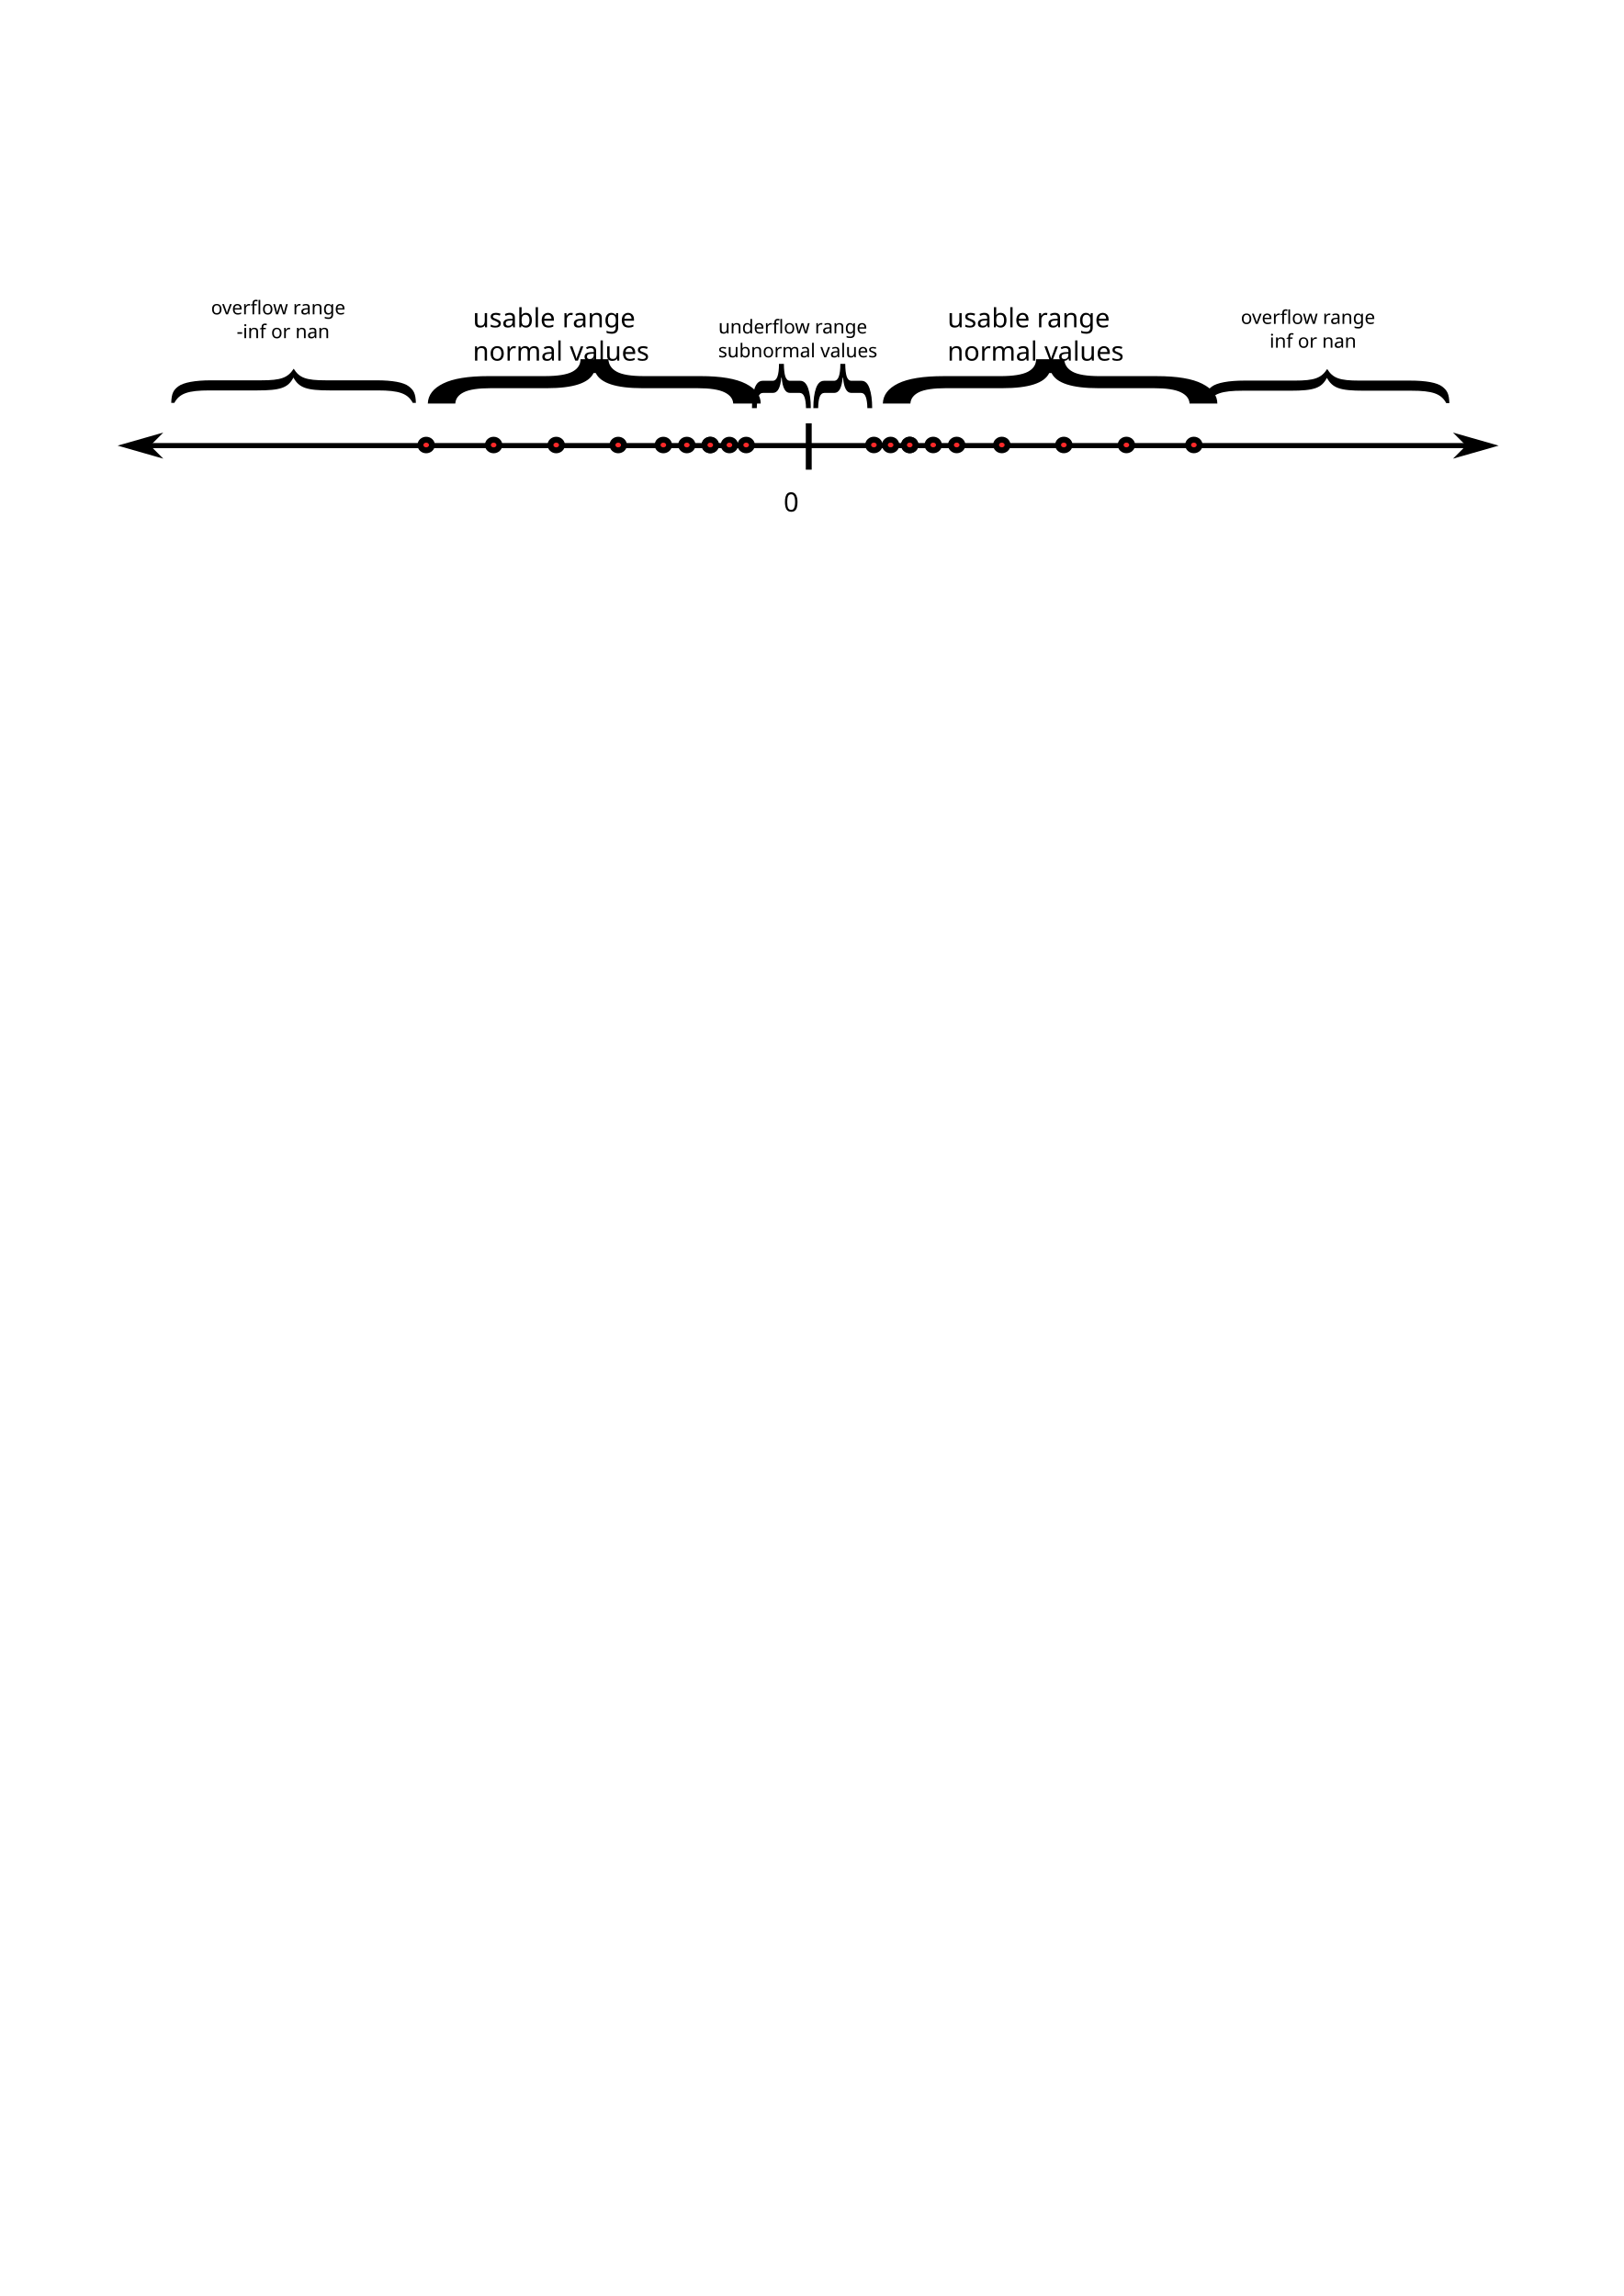
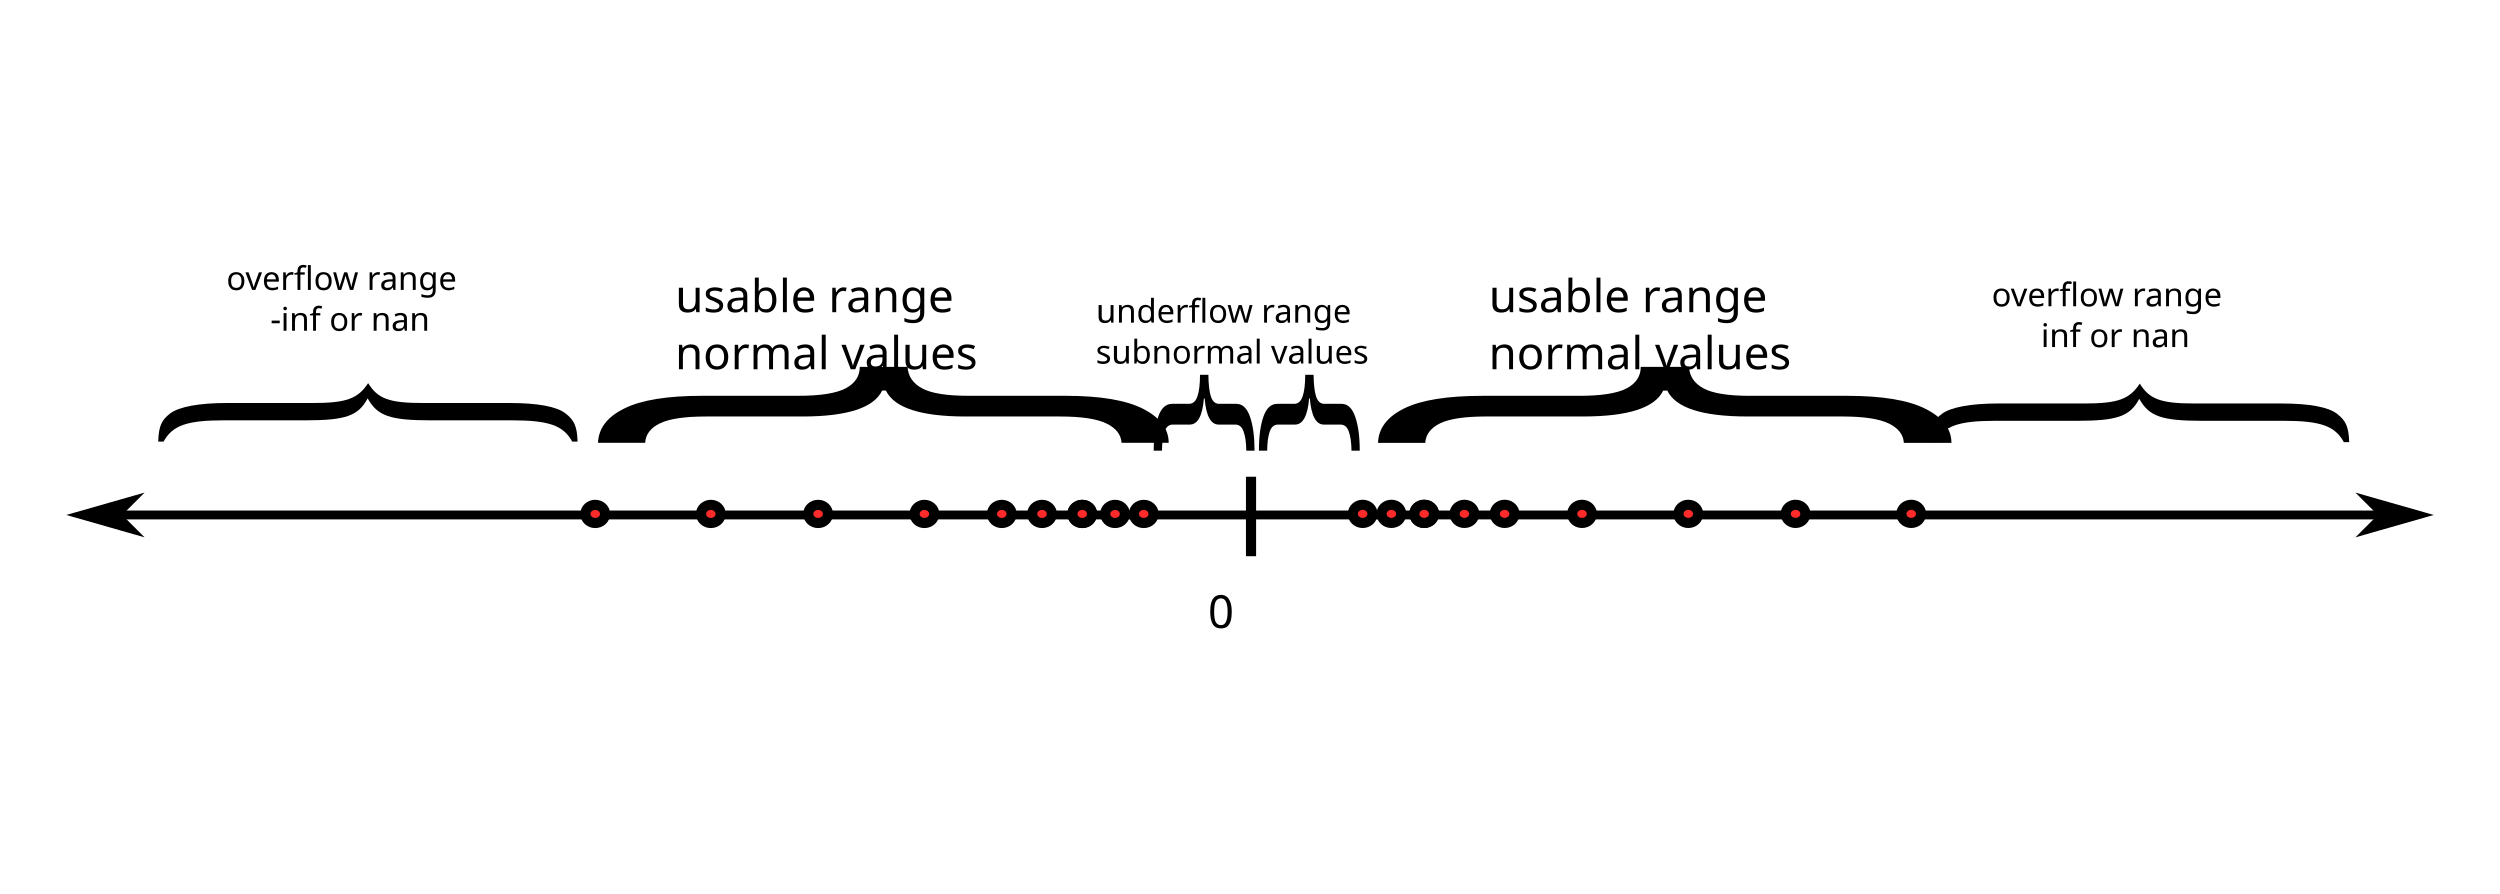
- <svg xmlns="http://www.w3.org/2000/svg" width="210mm" height="297mm" viewBox="0 0 210 297" version="1.1" id="svg5">
+ <svg xmlns="http://www.w3.org/2000/svg" width="188.619mm" height="67.428mm" viewBox="0 0 188.619 67.428" version="1.1" id="svg5">
  <defs id="defs2">
-     <marker style="overflow:visible" id="Arrow1Sstart" refX="0.0" refY="0.0" orient="auto">
-       <path transform="scale(0.2) translate(6,0)" style="fill-rule:evenodd;fill:context-stroke;stroke:context-stroke;stroke-width:1.0pt" d="M 0.0,0.0 L 5.0,-5.0 L -12.5,0.0 L 5.0,5.0 L 0.0,0.0 z " id="path871" />
+     <marker style="overflow:visible" id="Arrow1Sstart" refX="0" refY="0" orient="auto">
+       <path transform="matrix(0.2,0,0,0.2,1.2,0)" style="fill:context-stroke;fill-rule:evenodd;stroke:context-stroke;stroke-width:1pt" d="M 0,0 5,-5 -12.5,0 5,5 Z" id="path871" />
    </marker>
-     <marker style="overflow:visible;" id="Arrow1Send" refX="0.0" refY="0.0" orient="auto">
-       <path transform="scale(0.2) rotate(180) translate(6,0)" style="fill-rule:evenodd;fill:context-stroke;stroke:context-stroke;stroke-width:1.0pt;" d="M 0.0,0.0 L 5.0,-5.0 L -12.5,0.0 L 5.0,5.0 L 0.0,0.0 z " id="path874" />
+     <marker style="overflow:visible" id="Arrow1Send" refX="0" refY="0" orient="auto">
+       <path transform="matrix(-0.2,0,0,-0.2,-1.2,0)" style="fill:context-stroke;fill-rule:evenodd;stroke:context-stroke;stroke-width:1pt" d="M 0,0 5,-5 -12.5,0 5,5 Z" id="path874" />
    </marker>
-     <marker style="overflow:visible" id="Arrow1Mstart" refX="0.0" refY="0.0" orient="auto">
-       <path transform="scale(0.4) translate(10,0)" style="fill-rule:evenodd;fill:context-stroke;stroke:context-stroke;stroke-width:1.0pt" d="M 0.0,0.0 L 5.0,-5.0 L -12.5,0.0 L 5.0,5.0 L 0.0,0.0 z " id="path865" />
+     <marker style="overflow:visible" id="Arrow1Mstart" refX="0" refY="0" orient="auto">
+       <path transform="matrix(0.4,0,0,0.4,4,0)" style="fill:context-stroke;fill-rule:evenodd;stroke:context-stroke;stroke-width:1pt" d="M 0,0 5,-5 -12.5,0 5,5 Z" id="path865" />
    </marker>
-     <marker style="overflow:visible" id="Arrow1Lstart" refX="0.0" refY="0.0" orient="auto">
-       <path transform="scale(0.8) translate(12.5,0)" style="fill-rule:evenodd;fill:context-stroke;stroke:context-stroke;stroke-width:1.0pt" d="M 0.0,0.0 L 5.0,-5.0 L -12.5,0.0 L 5.0,5.0 L 0.0,0.0 z " id="path859" />
+     <marker style="overflow:visible" id="Arrow1Lstart" refX="0" refY="0" orient="auto">
+       <path transform="matrix(0.8,0,0,0.8,10,0)" style="fill:context-stroke;fill-rule:evenodd;stroke:context-stroke;stroke-width:1pt" d="M 0,0 5,-5 -12.5,0 5,5 Z" id="path859" />
    </marker>
-     <marker style="overflow:visible;" id="marker1427" refX="0.0" refY="0.0" orient="auto">
-       <path transform="scale(0.8) rotate(180) translate(12.5,0)" style="fill-rule:evenodd;fill:context-stroke;stroke:context-stroke;stroke-width:1.0pt;" d="M 0.0,0.0 L 5.0,-5.0 L -12.5,0.0 L 5.0,5.0 L 0.0,0.0 z " id="path1425" />
+     <marker style="overflow:visible" id="marker1427" refX="0" refY="0" orient="auto">
+       <path transform="matrix(-0.8,0,0,-0.8,-10,0)" style="fill:context-stroke;fill-rule:evenodd;stroke:context-stroke;stroke-width:1pt" d="M 0,0 5,-5 -12.5,0 5,5 Z" id="path1425" />
    </marker>
-     <marker style="overflow:visible;" id="Arrow1Lend" refX="0.0" refY="0.0" orient="auto">
-       <path transform="scale(0.8) rotate(180) translate(12.5,0)" style="fill-rule:evenodd;fill:context-stroke;stroke:context-stroke;stroke-width:1.0pt;" d="M 0.0,0.0 L 5.0,-5.0 L -12.5,0.0 L 5.0,5.0 L 0.0,0.0 z " id="path862" />
+     <marker style="overflow:visible" id="Arrow1Lend" refX="0" refY="0" orient="auto">
+       <path transform="matrix(-0.8,0,0,-0.8,-10,0)" style="fill:context-stroke;fill-rule:evenodd;stroke:context-stroke;stroke-width:1pt" d="M 0,0 5,-5 -12.5,0 5,5 Z" id="path862" />
    </marker>
-     <marker style="overflow:visible;" id="marker1374" refX="0.0" refY="0.0" orient="auto">
-       <path transform="scale(0.4) rotate(180) translate(10,0)" style="fill-rule:evenodd;fill:context-stroke;stroke:context-stroke;stroke-width:1.0pt;" d="M 0.0,0.0 L 5.0,-5.0 L -12.5,0.0 L 5.0,5.0 L 0.0,0.0 z " id="path1372" />
+     <marker style="overflow:visible" id="marker1374" refX="0" refY="0" orient="auto">
+       <path transform="matrix(-0.4,0,0,-0.4,-4,0)" style="fill:context-stroke;fill-rule:evenodd;stroke:context-stroke;stroke-width:1pt" d="M 0,0 5,-5 -12.5,0 5,5 Z" id="path1372" />
    </marker>
-     <marker style="overflow:visible;" id="marker1249" refX="0.0" refY="0.0" orient="auto">
-       <path transform="scale(1.1) rotate(180) translate(1,0)" d="M 8.719,4.034 L -2.207,0.016 L 8.719,-4.002 C 6.973,-1.63 6.983,1.616 8.719,4.034 z " style="stroke:context-stroke;fill-rule:evenodd;fill:context-stroke;stroke-width:0.625;stroke-linejoin:round;" id="path1247" />
+     <marker style="overflow:visible" id="marker1249" refX="0" refY="0" orient="auto">
+       <path transform="matrix(-1.1,0,0,-1.1,-1.1,0)" d="M 8.719,4.034 -2.207,0.016 8.719,-4.002 c -1.745,2.372 -1.735,5.617 -6e-7,8.035 z" style="fill:context-stroke;fill-rule:evenodd;stroke:context-stroke;stroke-width:0.625;stroke-linejoin:round" id="path1247" />
    </marker>
-     <marker style="overflow:visible;" id="Arrow1Mend" refX="0.0" refY="0.0" orient="auto">
-       <path transform="scale(0.4) rotate(180) translate(10,0)" style="fill-rule:evenodd;fill:context-stroke;stroke:context-stroke;stroke-width:1.0pt;" d="M 0.0,0.0 L 5.0,-5.0 L -12.5,0.0 L 5.0,5.0 L 0.0,0.0 z " id="path868" />
+     <marker style="overflow:visible" id="Arrow1Mend" refX="0" refY="0" orient="auto">
+       <path transform="matrix(-0.4,0,0,-0.4,-4,0)" style="fill:context-stroke;fill-rule:evenodd;stroke:context-stroke;stroke-width:1pt" d="M 0,0 5,-5 -12.5,0 5,5 Z" id="path868" />
    </marker>
-     <marker style="overflow:visible" id="Arrow2Lstart" refX="0.0" refY="0.0" orient="auto">
-       <path transform="scale(1.1) translate(1,0)" d="M 8.719,4.034 L -2.207,0.016 L 8.719,-4.002 C 6.973,-1.63 6.983,1.616 8.719,4.034 z " style="stroke:context-stroke;fill-rule:evenodd;fill:context-stroke;stroke-width:0.625;stroke-linejoin:round" id="path877" />
+     <marker style="overflow:visible" id="Arrow2Lstart" refX="0" refY="0" orient="auto">
+       <path transform="matrix(1.1,0,0,1.1,1.1,0)" d="M 8.719,4.034 -2.207,0.016 8.719,-4.002 c -1.745,2.372 -1.735,5.617 -6e-7,8.035 z" style="fill:context-stroke;fill-rule:evenodd;stroke:context-stroke;stroke-width:0.625;stroke-linejoin:round" id="path877" />
    </marker>
-     <marker style="overflow:visible;" id="Arrow2Lend" refX="0.0" refY="0.0" orient="auto">
-       <path transform="scale(1.1) rotate(180) translate(1,0)" d="M 8.719,4.034 L -2.207,0.016 L 8.719,-4.002 C 6.973,-1.63 6.983,1.616 8.719,4.034 z " style="stroke:context-stroke;fill-rule:evenodd;fill:context-stroke;stroke-width:0.625;stroke-linejoin:round;" id="path880" />
+     <marker style="overflow:visible" id="Arrow2Lend" refX="0" refY="0" orient="auto">
+       <path transform="matrix(-1.1,0,0,-1.1,-1.1,0)" d="M 8.719,4.034 -2.207,0.016 8.719,-4.002 c -1.745,2.372 -1.735,5.617 -6e-7,8.035 z" style="fill:context-stroke;fill-rule:evenodd;stroke:context-stroke;stroke-width:0.625;stroke-linejoin:round" id="path880" />
    </marker>
-     <marker style="overflow:visible;" id="Arrow2Mend" refX="0.0" refY="0.0" orient="auto">
-       <path transform="scale(0.6) rotate(180) translate(0,0)" d="M 8.719,4.034 L -2.207,0.016 L 8.719,-4.002 C 6.973,-1.63 6.983,1.616 8.719,4.034 z " style="stroke:context-stroke;fill-rule:evenodd;fill:context-stroke;stroke-width:0.625;stroke-linejoin:round;" id="path886" />
+     <marker style="overflow:visible" id="Arrow2Mend" refX="0" refY="0" orient="auto">
+       <path transform="scale(-0.6)" d="M 8.719,4.034 -2.207,0.016 8.719,-4.002 c -1.745,2.372 -1.735,5.617 -6e-7,8.035 z" style="fill:context-stroke;fill-rule:evenodd;stroke:context-stroke;stroke-width:0.625;stroke-linejoin:round" id="path886" />
    </marker>
-     <marker style="overflow:visible;" id="Arrow2Send" refX="0.0" refY="0.0" orient="auto">
-       <path transform="scale(0.3) rotate(180) translate(-2.3,0)" d="M 8.719,4.034 L -2.207,0.016 L 8.719,-4.002 C 6.973,-1.63 6.983,1.616 8.719,4.034 z " style="stroke:context-stroke;fill-rule:evenodd;fill:context-stroke;stroke-width:0.625;stroke-linejoin:round;" id="path892" />
+     <marker style="overflow:visible" id="Arrow2Send" refX="0" refY="0" orient="auto">
+       <path transform="matrix(-0.3,0,0,-0.3,0.69,0)" d="M 8.719,4.034 -2.207,0.016 8.719,-4.002 c -1.745,2.372 -1.735,5.617 -6e-7,8.035 z" style="fill:context-stroke;fill-rule:evenodd;stroke:context-stroke;stroke-width:0.625;stroke-linejoin:round" id="path892" />
    </marker>
-     <marker style="overflow:visible" id="Arrow2Mstart" refX="0.0" refY="0.0" orient="auto">
-       <path transform="scale(0.6) translate(0,0)" d="M 8.719,4.034 L -2.207,0.016 L 8.719,-4.002 C 6.973,-1.63 6.983,1.616 8.719,4.034 z " style="stroke:context-stroke;fill-rule:evenodd;fill:context-stroke;stroke-width:0.625;stroke-linejoin:round" id="path883" />
+     <marker style="overflow:visible" id="Arrow2Mstart" refX="0" refY="0" orient="auto">
+       <path transform="scale(0.6)" d="M 8.719,4.034 -2.207,0.016 8.719,-4.002 c -1.745,2.372 -1.735,5.617 -6e-7,8.035 z" style="fill:context-stroke;fill-rule:evenodd;stroke:context-stroke;stroke-width:0.625;stroke-linejoin:round" id="path883" />
    </marker>
  </defs>
-   <g id="layer1">
+   <g id="layer1" transform="translate(-10.21143,-18.78985)">
    <path style="fill:none;stroke:#000000;stroke-width:0.665;stroke-linecap:butt;stroke-linejoin:miter;stroke-miterlimit:4;stroke-dasharray:none;stroke-opacity:1;marker-start:url(#Arrow1Mstart);marker-end:url(#Arrow1Mend)" d="m 16.522,57.643 c 175.998,0 175.998,0 175.998,0" id="path1423" />
    <path style="fill:none;stroke:#000000;stroke-width:0.765;stroke-linecap:butt;stroke-linejoin:miter;stroke-miterlimit:4;stroke-dasharray:none;stroke-opacity:1" d="m 104.598,54.76 c 0,5.992 0,5.992 0,5.992" id="path1775" />
    <ellipse style="fill:#ff2a2a;stroke:#000000;stroke-width:0.765;stroke-linejoin:round;stroke-miterlimit:4;stroke-dasharray:none" id="path1879" cx="85.794" cy="57.565" rx="0.742" ry="0.685" />
    <ellipse style="fill:#ff2a2a;stroke:#000000;stroke-width:0.765;stroke-linejoin:round;stroke-miterlimit:4;stroke-dasharray:none" id="ellipse1963" cx="91.864" cy="57.565" rx="0.742" ry="0.685" />
    <ellipse style="fill:#ff2a2a;stroke:#000000;stroke-width:0.765;stroke-linejoin:round;stroke-miterlimit:4;stroke-dasharray:none" id="ellipse1965" cx="91.864" cy="57.565" rx="0.742" ry="0.685" />
    <ellipse style="fill:#ff2a2a;stroke:#000000;stroke-width:0.765;stroke-linejoin:round;stroke-miterlimit:4;stroke-dasharray:none" id="ellipse1967" cx="88.83" cy="57.565" rx="0.742" ry="0.685" />
    <ellipse style="fill:#ff2a2a;stroke:#000000;stroke-width:0.765;stroke-linejoin:round;stroke-miterlimit:4;stroke-dasharray:none" id="ellipse1969" cx="94.339" cy="57.565" rx="0.742" ry="0.685" />
    <ellipse style="fill:#ff2a2a;stroke:#000000;stroke-width:0.765;stroke-linejoin:round;stroke-miterlimit:4;stroke-dasharray:none" id="ellipse1971" cx="96.504" cy="57.565" rx="0.742" ry="0.685" />
    <ellipse style="fill:#ff2a2a;stroke:#000000;stroke-width:0.765;stroke-linejoin:round;stroke-miterlimit:4;stroke-dasharray:none" id="ellipse1973" cx="79.956" cy="57.565" rx="0.742" ry="0.685" />
    <ellipse style="fill:#ff2a2a;stroke:#000000;stroke-width:0.765;stroke-linejoin:round;stroke-miterlimit:4;stroke-dasharray:none" id="ellipse1975" cx="71.937" cy="57.565" rx="0.742" ry="0.685" />
    <ellipse style="fill:#ff2a2a;stroke:#000000;stroke-width:0.765;stroke-linejoin:round;stroke-miterlimit:4;stroke-dasharray:none" id="ellipse1979" cx="63.844" cy="57.565" rx="0.742" ry="0.685" />
    <ellipse style="fill:#ff2a2a;stroke:#000000;stroke-width:0.765;stroke-linejoin:round;stroke-miterlimit:4;stroke-dasharray:none" id="ellipse1983" cx="55.12" cy="57.565" rx="0.742" ry="0.685" />
    <ellipse style="fill:#ff2a2a;stroke:#000000;stroke-width:0.765;stroke-linejoin:round;stroke-miterlimit:4;stroke-dasharray:none" id="ellipse2065" cx="-123.732" cy="-57.56" rx="0.742" ry="0.685" transform="scale(-1)" />
    <ellipse style="fill:#ff2a2a;stroke:#000000;stroke-width:0.765;stroke-linejoin:round;stroke-miterlimit:4;stroke-dasharray:none" id="ellipse2067" cx="-117.662" cy="-57.56" rx="0.742" ry="0.685" transform="scale(-1)" />
    <ellipse style="fill:#ff2a2a;stroke:#000000;stroke-width:0.765;stroke-linejoin:round;stroke-miterlimit:4;stroke-dasharray:none" id="ellipse2069" cx="-117.662" cy="-57.56" rx="0.742" ry="0.685" transform="scale(-1)" />
    <ellipse style="fill:#ff2a2a;stroke:#000000;stroke-width:0.765;stroke-linejoin:round;stroke-miterlimit:4;stroke-dasharray:none" id="ellipse2071" cx="-120.697" cy="-57.56" rx="0.742" ry="0.685" transform="scale(-1)" />
    <ellipse style="fill:#ff2a2a;stroke:#000000;stroke-width:0.765;stroke-linejoin:round;stroke-miterlimit:4;stroke-dasharray:none" id="ellipse2073" cx="-115.188" cy="-57.56" rx="0.742" ry="0.685" transform="scale(-1)" />
    <ellipse style="fill:#ff2a2a;stroke:#000000;stroke-width:0.765;stroke-linejoin:round;stroke-miterlimit:4;stroke-dasharray:none" id="ellipse2075" cx="-113.023" cy="-57.56" rx="0.742" ry="0.685" transform="scale(-1)" />
    <ellipse style="fill:#ff2a2a;stroke:#000000;stroke-width:0.765;stroke-linejoin:round;stroke-miterlimit:4;stroke-dasharray:none" id="ellipse2077" cx="-129.57" cy="-57.56" rx="0.742" ry="0.685" transform="scale(-1)" />
    <ellipse style="fill:#ff2a2a;stroke:#000000;stroke-width:0.765;stroke-linejoin:round;stroke-miterlimit:4;stroke-dasharray:none" id="ellipse2079" cx="-137.589" cy="-57.56" rx="0.742" ry="0.685" transform="scale(-1)" />
    <ellipse style="fill:#ff2a2a;stroke:#000000;stroke-width:0.765;stroke-linejoin:round;stroke-miterlimit:4;stroke-dasharray:none" id="ellipse2081" cx="-145.682" cy="-57.56" rx="0.742" ry="0.685" transform="scale(-1)" />
    <ellipse style="fill:#ff2a2a;stroke:#000000;stroke-width:0.765;stroke-linejoin:round;stroke-miterlimit:4;stroke-dasharray:none" id="ellipse2083" cx="-154.407" cy="-57.56" rx="0.742" ry="0.685" transform="scale(-1)" />
    <text xml:space="preserve" style="font-style:normal;font-variant:normal;font-weight:normal;font-stretch:normal;font-size:29.725px;line-height:0.2;font-family:STIXGeneral;-inkscape-font-specification:STIXGeneral;stroke-width:0;stroke-miterlimit:4;stroke-dasharray:none" x="76.357" y="-38.018" id="text7165" transform="matrix(0,0.6020615,-1.66096,0,0,0)">
      <tspan id="tspan7163" style="font-style:normal;font-variant:normal;font-weight:normal;font-stretch:normal;font-size:29.725px;font-family:STIXGeneral;-inkscape-font-specification:STIXGeneral;stroke-width:0;stroke-miterlimit:4;stroke-dasharray:none" x="76.357" y="-38.018">{</tspan>
    </text>
    <text xml:space="preserve" style="font-style:normal;font-variant:normal;font-weight:normal;font-stretch:normal;font-size:29.797px;line-height:0.2;font-family:STIXGeneral;-inkscape-font-specification:STIXGeneral;stroke-width:0;stroke-miterlimit:4;stroke-dasharray:none" x="76.541" y="-73.28" id="text27759" transform="matrix(0,0.6006152,-1.66496,0,0,0)">
      <tspan id="tspan27757" style="font-style:normal;font-variant:normal;font-weight:normal;font-stretch:normal;font-size:29.797px;font-family:STIXGeneral;-inkscape-font-specification:STIXGeneral;stroke-width:0;stroke-miterlimit:4;stroke-dasharray:none" x="76.541" y="-73.28">{</tspan>
    </text>
    <text xml:space="preserve" style="font-style:normal;font-variant:normal;font-weight:normal;font-stretch:normal;font-size:12.501px;line-height:0.2;font-family:STIXGeneral;-inkscape-font-specification:STIXGeneral;stroke-width:0;stroke-miterlimit:4;stroke-dasharray:none" x="32.533" y="-141.208" id="text27763" transform="matrix(0,1.431656,-0.6984919,0,0,0)">
      <tspan id="tspan27761" style="font-style:normal;font-variant:normal;font-weight:normal;font-stretch:normal;font-size:12.501px;font-family:STIXGeneral;-inkscape-font-specification:STIXGeneral;stroke-width:0;stroke-miterlimit:4;stroke-dasharray:none" x="32.533" y="-141.208">{</tspan>
    </text>
    <text xml:space="preserve" style="font-style:normal;font-variant:normal;font-weight:normal;font-stretch:normal;font-size:12.501px;line-height:0.2;font-family:STIXGeneral;-inkscape-font-specification:STIXGeneral;stroke-width:0;stroke-miterlimit:4;stroke-dasharray:none" x="32.533" y="-152.572" id="text27771" transform="matrix(0,1.431656,-0.6984919,0,0,0)">
      <tspan id="tspan27769" style="font-style:normal;font-variant:normal;font-weight:normal;font-stretch:normal;font-size:12.501px;font-family:STIXGeneral;-inkscape-font-specification:STIXGeneral;stroke-width:0;stroke-miterlimit:4;stroke-dasharray:none" x="32.533" y="-152.572">{</tspan>
    </text>
    <text xml:space="preserve" style="font-size:3.44px;line-height:1.25;font-family:sans-serif;text-align:center;text-anchor:middle;stroke-width:0.265" x="74.797" y="38.047" id="text31429">
      <tspan id="tspan31427" style="font-size:3.44px;text-align:center;text-anchor:middle;stroke-width:0.265" x="74.797" y="38.047" />
      <tspan style="font-size:3.44px;text-align:center;text-anchor:middle;stroke-width:0.265" id="tspan31431" x="74.797" y="42.347">usable range</tspan>
      <tspan style="font-size:3.44px;text-align:center;text-anchor:middle;stroke-width:0.265" x="74.797" y="46.646" id="tspan35327">normal values</tspan>
    </text>
    <text xml:space="preserve" style="font-size:3.44px;line-height:1.25;font-family:sans-serif;text-align:center;text-anchor:middle;stroke-width:0.265" x="136.18" y="38.047" id="text47073">
      <tspan id="tspan47067" style="font-size:3.44px;text-align:center;text-anchor:middle;stroke-width:0.265" x="136.18" y="38.047" />
      <tspan style="font-size:3.44px;text-align:center;text-anchor:middle;stroke-width:0.265" id="tspan47069" x="136.18" y="42.347">usable range</tspan>
      <tspan style="font-size:3.44px;text-align:center;text-anchor:middle;stroke-width:0.265" x="136.18" y="46.646" id="tspan47071">normal values</tspan>
    </text>
    <text xml:space="preserve" style="font-size:2.465px;line-height:1.25;font-family:sans-serif;text-align:center;text-anchor:middle;stroke-width:0.265" x="104.78" y="40.053" id="text47081">
      <tspan id="tspan47075" style="font-size:2.465px;text-align:center;text-anchor:middle;stroke-width:0.265" x="104.78" y="40.053" />
      <tspan style="font-size:2.465px;text-align:center;text-anchor:middle;stroke-width:0.265" id="tspan47077" x="104.78" y="43.134">underflow range</tspan>
      <tspan style="font-size:2.465px;text-align:center;text-anchor:middle;stroke-width:0.265" x="104.78" y="46.215" id="tspan47079">subnormal values</tspan>
    </text>
    <text xml:space="preserve" style="font-size:2.465px;line-height:1.25;font-family:sans-serif;text-align:center;text-anchor:middle;stroke-width:0.265" x="38.226" y="37.582" id="text47081-7">
      <tspan id="tspan47075-5" style="font-size:2.465px;text-align:center;text-anchor:middle;stroke-width:0.265" x="38.226" y="37.582" />
      <tspan style="font-size:2.465px;text-align:center;text-anchor:middle;stroke-width:0.265" id="tspan47077-3" x="38.226" y="40.663">overflow range</tspan>
      <tspan style="font-size:2.465px;text-align:center;text-anchor:middle;stroke-width:0.265" x="38.226" y="43.744" id="tspan47079-5">-inf or nan</tspan>
    </text>
    <text xml:space="preserve" style="font-size:3.44px;line-height:1.25;font-family:sans-serif;text-align:center;text-anchor:middle;stroke-width:0.265" x="104.567" y="61.87" id="text47081-7-2">
      <tspan id="tspan47075-5-7" style="font-size:3.44px;text-align:center;text-anchor:middle;stroke-width:0.265" x="104.567" y="61.87" />
      <tspan style="font-size:3.44px;text-align:center;text-anchor:middle;stroke-width:0.265" x="104.567" y="66.169" id="tspan47079-5-9">0</tspan>
    </text>
    <text xml:space="preserve" style="font-size:2.465px;line-height:1.25;font-family:sans-serif;text-align:center;text-anchor:middle;stroke-width:0.265" x="171.413" y="38.817" id="text47081-7-6">
      <tspan id="tspan47075-5-2" style="font-size:2.465px;text-align:center;text-anchor:middle;stroke-width:0.265" x="171.413" y="38.817" />
      <tspan style="font-size:2.465px;text-align:center;text-anchor:middle;stroke-width:0.265" id="tspan47077-3-9" x="171.413" y="41.898">overflow range</tspan>
      <tspan style="font-size:2.465px;text-align:center;text-anchor:middle;stroke-width:0.265" x="171.413" y="44.979" id="tspan51941">inf or nan</tspan>
    </text>
    <g id="g48940" transform="translate(-2.117619,13.72498)">
      <path id="path48936" style="font-size:25.813px;line-height:0.2;font-family:STIXGeneral;-inkscape-font-specification:STIXGeneral;stroke-width:0" d="m 173.769,34.006 c -0.772,1.183 -1.654,1.501 -4.189,1.501 h -6.505 c -2.058,0 -3.565,0.282 -4.226,0.777 -0.661,0.495 -0.882,0.954 -0.919,2.137 h 0.404 c 0.661,-1.219 1.764,-1.607 4.52,-1.607 h 6.174 c 3.05,0 4.006,-0.336 4.704,-1.66 0.735,1.325 1.69,1.66 4.74,1.66 h 6.174 c 2.756,0 3.859,0.389 4.52,1.607 h 0.404 c -0.037,-1.166 -0.257,-1.625 -0.919,-2.137 -0.661,-0.512 -2.095,-0.777 -4.189,-0.777 h -6.541 c -2.572,0 -3.418,-0.318 -4.153,-1.501 z" />
    </g>
    <g id="g48940-3" transform="translate(-135.782,13.68913)">
      <path id="path48936-6" style="font-size:25.813px;line-height:0.2;font-family:STIXGeneral;-inkscape-font-specification:STIXGeneral;stroke-width:0" d="m 173.769,34.006 c -0.772,1.183 -1.654,1.501 -4.189,1.501 h -6.505 c -2.058,0 -3.565,0.282 -4.226,0.777 -0.661,0.495 -0.882,0.954 -0.919,2.137 h 0.404 c 0.661,-1.219 1.764,-1.607 4.52,-1.607 h 6.174 c 3.05,0 4.006,-0.336 4.704,-1.66 0.735,1.325 1.69,1.66 4.74,1.66 h 6.174 c 2.756,0 3.859,0.389 4.52,1.607 h 0.404 c -0.037,-1.166 -0.257,-1.625 -0.919,-2.137 -0.661,-0.512 -2.095,-0.777 -4.189,-0.777 h -6.541 c -2.572,0 -3.418,-0.318 -4.153,-1.501 z" />
    </g>
  </g>
</svg>
